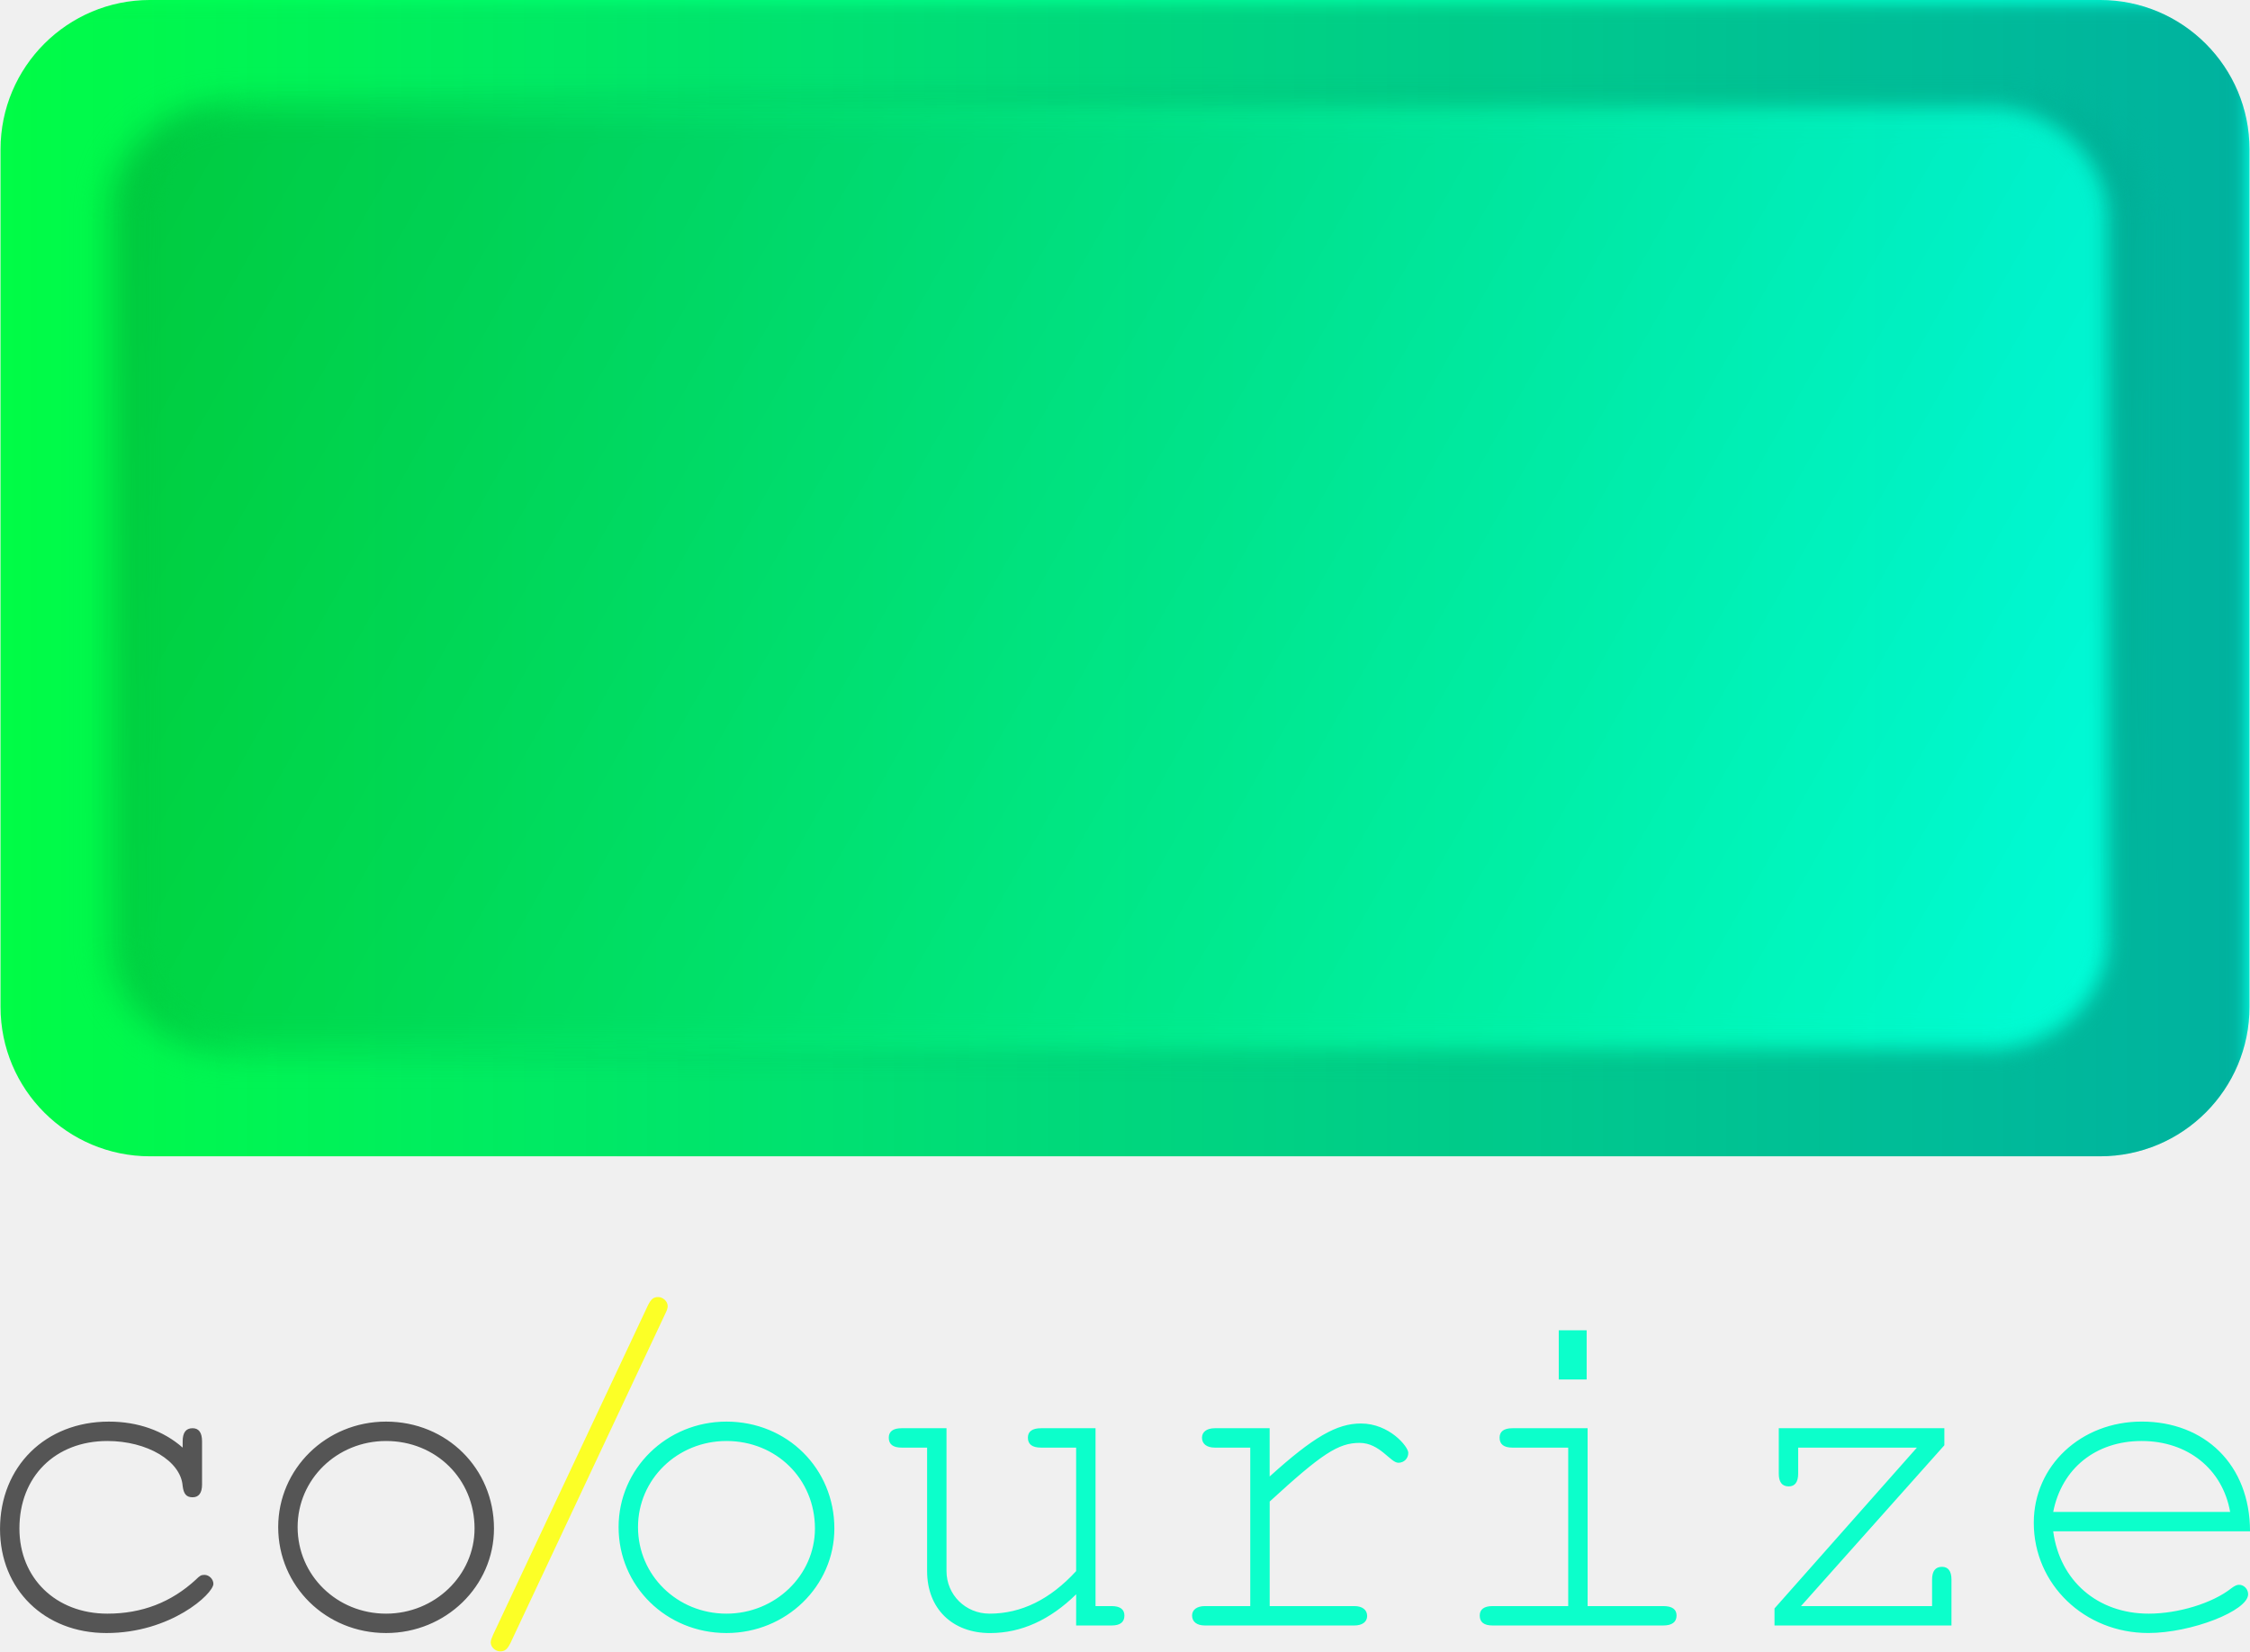
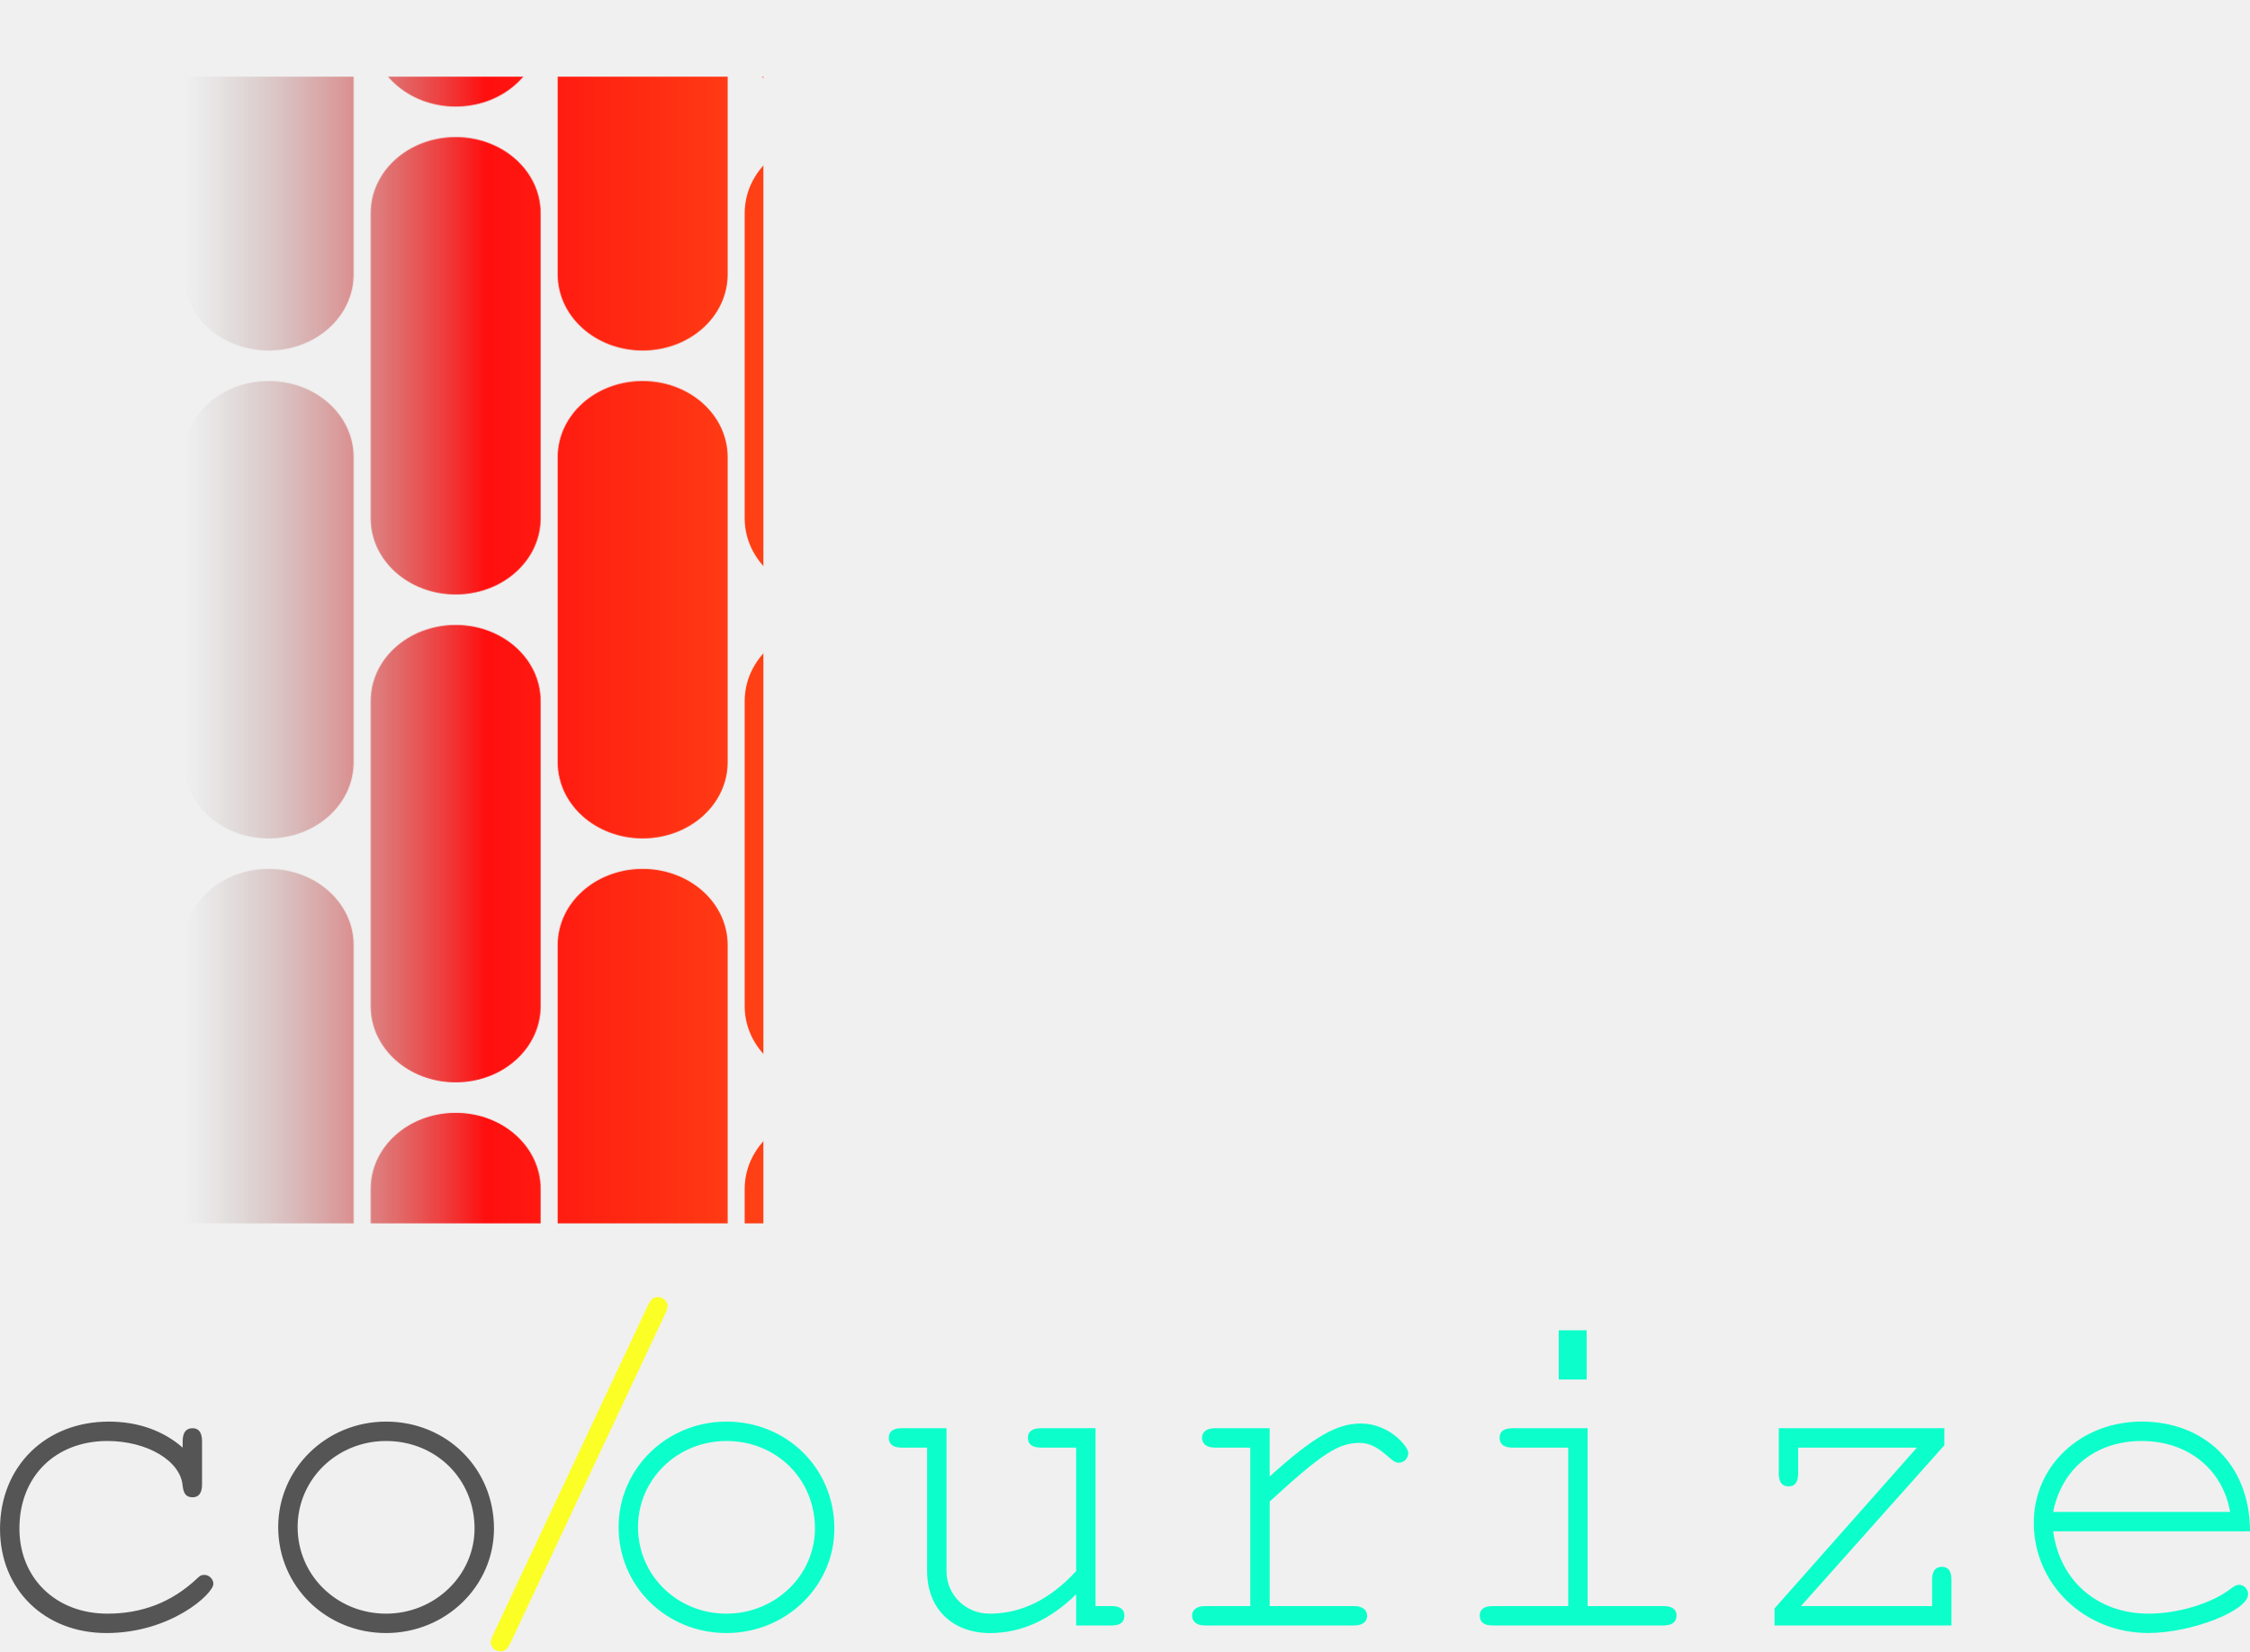
<svg xmlns="http://www.w3.org/2000/svg" xmlns:xlink="http://www.w3.org/1999/xlink" width="73.782mm" height="54.165mm" viewBox="0 0 73.782 54.165" version="1.1" id="svg1">
  <defs id="defs1">
-     <linearGradient id="linearGradient63">
-       <stop style="stop-color:#c9c9c9;stop-opacity:1;" offset="0" id="stop63" />
-       <stop style="stop-color:#ffffff;stop-opacity:1;" offset="1" id="stop64" />
+     <pattern xlink:href="#pattern22" preserveAspectRatio="none" id="pattern29" patternTransform="matrix(1.114833,0,0,1.000108,200,604.5)" />
+     <linearGradient id="linearGradient28">
+       <stop style="stop-color:#878787;stop-opacity:0;" offset="0" id="stop31" />
+       <stop style="stop-color:#ff0f0f;stop-opacity:1;" offset="0.16" id="stop28" />
+       <stop style="stop-color:#fffb2a;stop-opacity:1;" offset="0.858" id="stop29" />
+       <stop style="stop-color:#868686;stop-opacity:0;" offset="1" id="stop30" />
    </linearGradient>
-     <linearGradient id="linearGradient61">
-       <stop style="stop-color:#ffffff;stop-opacity:1;" offset="0" id="stop61" />
-       <stop style="stop-color:#b1b1b1;stop-opacity:1;" offset="1" id="stop62" />
+     <linearGradient id="swatch27">
+       <stop style="stop-color:#0cffcb;stop-opacity:1;" offset="0" id="stop27" />
    </linearGradient>
+     <pattern xlink:href="#pills" id="pattern22" patternTransform="matrix(1.114833,0,0,1.000108,200,604.5)" x="8.35" y="0" preserveAspectRatio="none" />
+     <pattern patternUnits="userSpaceOnUse" width="11" height="16" patternTransform="translate(200,604.5) scale(2)" style="fill:#ffffff" id="pills">
+       <path id="rect15756" style="opacity:1;stroke-width:4.856;stroke-linecap:square;paint-order:stroke markers fill;stop-color:#000000" d="M 10.5,0 V 5 C 10.5,6.385 9.385,7.5 8,7.5 6.615,7.5 5.5,6.385 5.5,5 V 0 Z M 8,8.5 c 1.385,0 2.5,1.115 2.5,2.5 v 5 h -5 V 11 C 5.5,9.615 6.615,8.5 8,8.5 Z M 2.5,0.5 C 3.885,0.5 5,1.615 5,3 V 13 C 5,14.385 3.885,15.5 2.5,15.5 1.115,15.5 0,14.385 0,13 V 3 C 0,1.615 1.115,0.5 2.5,0.5 Z" />
+     </pattern>
+     <clipPath clipPathUnits="userSpaceOnUse" id="clipPath20">
+       <rect style="fill:#ff0000;stroke:none;stroke-width:3;stroke-linecap:square;stroke-linejoin:miter;paint-order:stroke markers fill;stop-color:#000000" id="rect20" width="78" height="45.033" x="763.613" y="452.824" />
+     </clipPath>
+     <clipPath clipPathUnits="userSpaceOnUse" id="clipPath25">
+       <rect style="fill:#ff0000;stroke:none;stroke-width:3;stroke-linecap:square;stroke-linejoin:miter;paint-order:stroke markers fill;stop-color:#000000" id="rect25-8" width="78" height="45.033" x="763.613" y="452.824" />
+     </clipPath>
    <linearGradient id="linearGradient33">
      <stop style="stop-color:#ffffff;stop-opacity:1;" offset="0" id="stop33" />
      <stop style="stop-color:#f4f4f4;stop-opacity:1;" offset="0.502" id="stop35" />
      <stop style="stop-color:#ffffff;stop-opacity:1;" offset="1" id="stop34" />
    </linearGradient>
-     <linearGradient id="linearGradient10">
-       <stop style="stop-color:#00ff46;stop-opacity:1;" offset="0" id="stop10" />
-       <stop style="stop-color:#00fce2;stop-opacity:1;" offset="1" id="stop11" />
-     </linearGradient>
    <linearGradient id="linearGradient3">
      <stop style="stop-color:#00d7ff;stop-opacity:1;" offset="0" id="stop3" />
      <stop style="stop-color:#16ff00;stop-opacity:1;" offset="1" id="stop4" />
    </linearGradient>
-     <linearGradient xlink:href="#linearGradient3" id="linearGradient4" x1="36.589" y1="15.819" x2="75.632" y2="28.549" gradientUnits="userSpaceOnUse" gradientTransform="matrix(1.631856,0,0,1.631856,-0.1546508,-1.084826)" />
-     <linearGradient xlink:href="#linearGradient10" id="linearGradient11" x1="54.906" y1="35.403" x2="128.654" y2="35.403" gradientUnits="userSpaceOnUse" />
-     <filter style="color-interpolation-filters:sRGB" id="filter23-9" x="-0.021" y="-0.041" width="1.042" height="1.081">
-       <feGaussianBlur stdDeviation="0.55" id="feGaussianBlur23-8" />
-     </filter>
-     <linearGradient xlink:href="#linearGradient33" id="linearGradient34" x1="66.507" y1="35.403" x2="116.472" y2="35.403" gradientUnits="userSpaceOnUse" gradientTransform="translate(-0.3200985,-0.01609061)" />
-     <clipPath clipPathUnits="userSpaceOnUse" id="clipPath35">
-       <rect style="opacity:1;fill:#ffffff;fill-opacity:1;stroke:none;stroke-width:0.282" id="rect35" width="73.748" height="37.927" x="54.906" y="16.439" rx="4.9" />
-     </clipPath>
-     <linearGradient xlink:href="#linearGradient61" id="linearGradient62" x1="52.356" y1="35.403" x2="131.204" y2="35.403" gradientUnits="userSpaceOnUse" />
-     <filter style="color-interpolation-filters:sRGB" id="filter62" x="-0.01" y="-0.02" width="1.02" height="1.039">
-       <feGaussianBlur stdDeviation="0.332" id="feGaussianBlur62" />
-     </filter>
-     <linearGradient xlink:href="#linearGradient63" id="linearGradient64" x1="59.598" y1="18.25" x2="121.594" y2="50.139" gradientUnits="userSpaceOnUse" />
+     <linearGradient xlink:href="#linearGradient3" id="linearGradient4" x1="36.589" y1="15.819" x2="75.632" y2="28.549" gradientUnits="userSpaceOnUse" gradientTransform="matrix(1.631856,0,0,1.631856,0.4555971,1.289497)" />
+     <linearGradient xlink:href="#linearGradient33" id="linearGradient34" x1="66.507" y1="35.403" x2="116.472" y2="35.403" gradientUnits="userSpaceOnUse" gradientTransform="translate(0.2901494,2.358233)" />
+     <linearGradient xlink:href="#linearGradient28" id="linearGradient29" x1="62.174" y1="37.761" x2="123.863" y2="37.761" gradientUnits="userSpaceOnUse" />
+     <mask maskUnits="userSpaceOnUse" id="mask29">
+       <rect style="mix-blend-mode:normal;fill:url(#pattern29);fill-opacity:1;fill-rule:nonzero;stroke-width:0.282;-inkscape-stroke:none" id="rect29" width="61.69" height="37.619" x="62.174" y="18.951" />
+     </mask>
  </defs>
-   <g id="layer2" transform="translate(-54.8886,-16.43937)" clip-path="url(#clipPath35)">
-     <rect style="display:inline;fill:url(#linearGradient11);stroke:none;stroke-width:0.282" id="rect10" width="73.748" height="37.927" x="54.906" y="16.439" />
-     <path id="rect10-3" style="display:inline;mix-blend-mode:multiply;fill:url(#linearGradient62);stroke:none;stroke-width:0.302;stroke-opacity:1;filter:url(#filter62)" d="m 52.356,15.128 v 40.55 h 78.848 v -40.55 z m 11.132,4.825 h 56.585 c 2.174,0 3.924,1.632 3.924,3.659 v 23.581 c 0,2.027 -1.75,3.659 -3.924,3.659 H 63.487 c -2.174,0 -3.924,-1.632 -3.924,-3.659 V 23.612 c 0,-2.027 1.75,-3.659 3.924,-3.659 z" />
-     <rect style="display:inline;mix-blend-mode:multiply;fill:url(#linearGradient64);stroke:none;stroke-width:0.242;filter:url(#filter23-9)" id="rect10-3-8" width="63.195" height="32.499" x="60.182" y="19.153" transform="matrix(1.051293,0,0,0.9541185,-4.70767,1.624322)" rx="3.604" />
-     <text xml:space="preserve" style="font-style:normal;font-variant:normal;font-weight:normal;font-stretch:normal;font-size:27.633px;line-height:1.05;font-family:FreeMono;-inkscape-font-specification:FreeMono;text-align:center;word-spacing:-43.176px;text-anchor:middle;mix-blend-mode:multiply;fill:url(#linearGradient4);stroke:url(#linearGradient34);stroke-width:0.432" x="90.741" y="42.667" id="text3">
-       <tspan id="tspan3" style="font-style:normal;font-variant:normal;font-weight:normal;font-stretch:normal;font-family:FreeMono;-inkscape-font-specification:FreeMono;fill:url(#linearGradient4);fill-opacity:1;stroke:url(#linearGradient34);stroke-width:0.432;stroke-opacity:1" x="90.741" y="42.667" dx="0 -3 -10" dy="0 0.83 -4.27" rotate="0 0 0 0 0">c/<tspan style="font-style:normal;font-variant:normal;font-weight:normal;font-stretch:normal;font-family:'Nimbus Mono PS';-inkscape-font-specification:'Nimbus Mono PS';word-spacing:0px;fill:url(#linearGradient4);stroke:url(#linearGradient34);stroke-opacity:1" id="tspan9" dy="-2.77 1.4">_r</tspan>
+   <g id="layer3">
+     <rect style="mix-blend-mode:normal;fill:url(#linearGradient29);fill-opacity:1;fill-rule:nonzero;stroke-width:0.282;-inkscape-stroke:none;image-rendering:optimizeQuality" id="rect22" width="61.69" height="37.619" x="62.174" y="18.951" transform="translate(-56.12724,-16.43937)" mask="url(#mask29)" />
+   </g>
+   <g id="layer2" transform="translate(-54.8886,-16.43937)" clip-path="none" style="stroke:#000000;stroke-opacity:1">
+     <text xml:space="preserve" style="font-style:normal;font-variant:normal;font-weight:normal;font-stretch:normal;font-size:27.633px;line-height:1.05;font-family:FreeMono;-inkscape-font-specification:FreeMono;text-align:center;word-spacing:-43.176px;text-anchor:middle;mix-blend-mode:normal;fill:url(#linearGradient4);stroke:#000000;stroke-width:0.432;stroke-opacity:1" x="91.351" y="45.041" id="text3">
+       <tspan id="tspan3" style="font-style:normal;font-variant:normal;font-weight:normal;font-stretch:normal;font-family:FreeMono;-inkscape-font-specification:FreeMono;fill:url(#linearGradient4);fill-opacity:1;stroke:#000000;stroke-width:0.432;stroke-opacity:1" x="91.351" y="45.041" dx="0 -3 -10" dy="0 0.83 -4.27" rotate="0 0 0 0 0">c/<tspan style="font-style:normal;font-variant:normal;font-weight:normal;font-stretch:normal;font-family:'Nimbus Mono PS';-inkscape-font-specification:'Nimbus Mono PS';word-spacing:0px;fill:url(#linearGradient4);stroke:#000000;stroke-opacity:1" id="tspan9" dy="-2.77 1.4">_r</tspan>
      </tspan>
    </text>
  </g>
  <g id="layer1" transform="translate(-49.92634,-16.43937)">
    <path style="font-size:25.958px;line-height:1.05;font-family:FreeMono;-inkscape-font-specification:FreeMono;text-align:center;text-anchor:middle;fill:#0cffcb;fill-opacity:1;stroke-width:0.243" d="m 73.749,63.068 c -1.97,0 -3.538,1.552 -3.538,3.46 0,1.939 1.567,3.475 3.538,3.475 1.955,0 3.538,-1.536 3.538,-3.429 0,-1.97 -1.552,-3.506 -3.538,-3.506 z m 0,0.636 c 1.629,0 2.901,1.241 2.901,2.87 0,1.536 -1.303,2.793 -2.901,2.793 -1.614,0 -2.901,-1.257 -2.901,-2.839 0,-1.567 1.288,-2.824 2.901,-2.824 z m 11.466,6.051 h 1.164 c 0.279,0 0.419,-0.109 0.419,-0.326 0,-0.202 -0.14,-0.31 -0.419,-0.31 h -0.528 v -5.834 h -1.784 c -0.295,0 -0.434,0.109 -0.434,0.31 0,0.217 0.14,0.326 0.434,0.326 h 1.148 v 4.05 c -0.853,0.931 -1.8,1.396 -2.839,1.396 -0.791,0 -1.412,-0.621 -1.412,-1.396 v -4.686 h -1.474 c -0.279,0 -0.419,0.109 -0.419,0.31 0,0.217 0.14,0.326 0.419,0.326 h 0.838 v 4.05 c 0,1.226 0.822,2.033 2.064,2.033 1.024,0 1.97,-0.434 2.824,-1.272 z m 10.566,-5.337 c 0.186,0 0.326,-0.14 0.326,-0.326 0,-0.202 -0.621,-0.962 -1.552,-0.962 -0.791,0 -1.552,0.434 -2.994,1.738 v -1.583 h -1.8 c -0.264,0 -0.419,0.124 -0.419,0.31 0,0.202 0.155,0.326 0.419,0.326 h 1.164 v 5.198 h -1.489 c -0.264,0 -0.419,0.124 -0.419,0.31 0,0.202 0.155,0.326 0.419,0.326 h 4.903 c 0.264,0 0.419,-0.124 0.419,-0.31 0,-0.202 -0.155,-0.326 -0.419,-0.326 h -2.777 v -3.429 c 1.707,-1.567 2.25,-1.924 2.948,-1.924 0.667,0 1.009,0.652 1.272,0.652 z m 6.206,-1.133 h -2.467 c -0.279,0 -0.419,0.109 -0.419,0.31 0,0.217 0.14,0.326 0.419,0.326 h 1.831 v 5.198 h -2.482 c -0.279,0 -0.419,0.109 -0.419,0.31 0,0.217 0.14,0.326 0.419,0.326 h 5.601 c 0.279,0 0.434,-0.109 0.434,-0.326 0,-0.202 -0.14,-0.31 -0.434,-0.31 h -2.482 z m -0.031,-3.212 h -0.915 v 1.614 h 0.915 z m 11.73,3.212 h -5.43 v 1.489 c 0,0.279 0.109,0.419 0.326,0.419 0.202,0 0.31,-0.14 0.31,-0.419 v -0.853 h 3.894 l -4.67,5.275 v 0.559 h 5.803 v -1.505 c 0,-0.279 -0.109,-0.419 -0.31,-0.419 -0.217,0 -0.326,0.14 -0.326,0.419 v 0.869 h -4.298 l 4.701,-5.275 z m 10.023,3.382 c 0,-2.188 -1.489,-3.6 -3.553,-3.6 -1.986,0 -3.538,1.443 -3.538,3.32 0,2.017 1.66,3.615 3.755,3.615 1.412,0 3.274,-0.729 3.274,-1.272 0,-0.171 -0.14,-0.31 -0.295,-0.31 -0.077,0 -0.14,0.031 -0.248,0.109 -0.621,0.496 -1.753,0.838 -2.715,0.838 -1.676,0 -2.917,-1.071 -3.134,-2.7 z m -6.454,-0.636 c 0.279,-1.427 1.396,-2.327 2.901,-2.327 1.505,0 2.653,0.915 2.901,2.327 z" id="text1" aria-label="co/ourize" />
    <path d="m 56.924,68.39 c 0,-0.155 -0.14,-0.295 -0.295,-0.295 -0.109,0 -0.155,0.031 -0.279,0.155 -0.807,0.745 -1.769,1.117 -2.901,1.117 -1.691,0 -2.886,-1.164 -2.886,-2.793 0,-1.707 1.179,-2.87 2.886,-2.87 1.303,0 2.405,0.652 2.467,1.474 0.031,0.264 0.124,0.372 0.326,0.372 0.202,0 0.31,-0.14 0.31,-0.419 v -1.412 c 0,-0.295 -0.109,-0.434 -0.31,-0.434 -0.217,0 -0.326,0.14 -0.326,0.434 v 0.202 c -0.636,-0.559 -1.474,-0.853 -2.42,-0.853 -2.079,0 -3.569,1.474 -3.569,3.522 0,1.986 1.458,3.413 3.491,3.413 2.11,0 3.506,-1.288 3.506,-1.614 z m 5.663,-5.322 c -1.97,0 -3.538,1.552 -3.538,3.46 0,1.939 1.567,3.475 3.538,3.475 1.955,0 3.538,-1.536 3.538,-3.429 0,-1.97 -1.552,-3.506 -3.538,-3.506 z m 0,0.636 c 1.629,0 2.901,1.241 2.901,2.87 0,1.536 -1.303,2.793 -2.901,2.793 -1.614,0 -2.901,-1.257 -2.901,-2.839 0,-1.567 1.288,-2.824 2.901,-2.824 z" style="font-size:25.958px;line-height:1.05;font-family:FreeMono;-inkscape-font-specification:FreeMono;text-align:center;text-anchor:middle;fill:#555555;fill-opacity:1;stroke:none;stroke-width:0.243" id="path1" />
    <path d="m 71.743,59.526 c 0.062,-0.124 0.078,-0.186 0.078,-0.248 0,-0.155 -0.155,-0.295 -0.31,-0.295 -0.155,0 -0.233,0.062 -0.341,0.279 L 66.095,70.061 c -0.047,0.109 -0.078,0.186 -0.078,0.248 0,0.155 0.155,0.295 0.31,0.295 0.155,0 0.233,-0.062 0.341,-0.279 z" style="font-size:25.958px;line-height:1.05;font-family:FreeMono;-inkscape-font-specification:FreeMono;text-align:center;text-anchor:middle;fill:#fcff26;fill-opacity:1;stroke-width:0.243" id="path1-6" />
  </g>
</svg>
